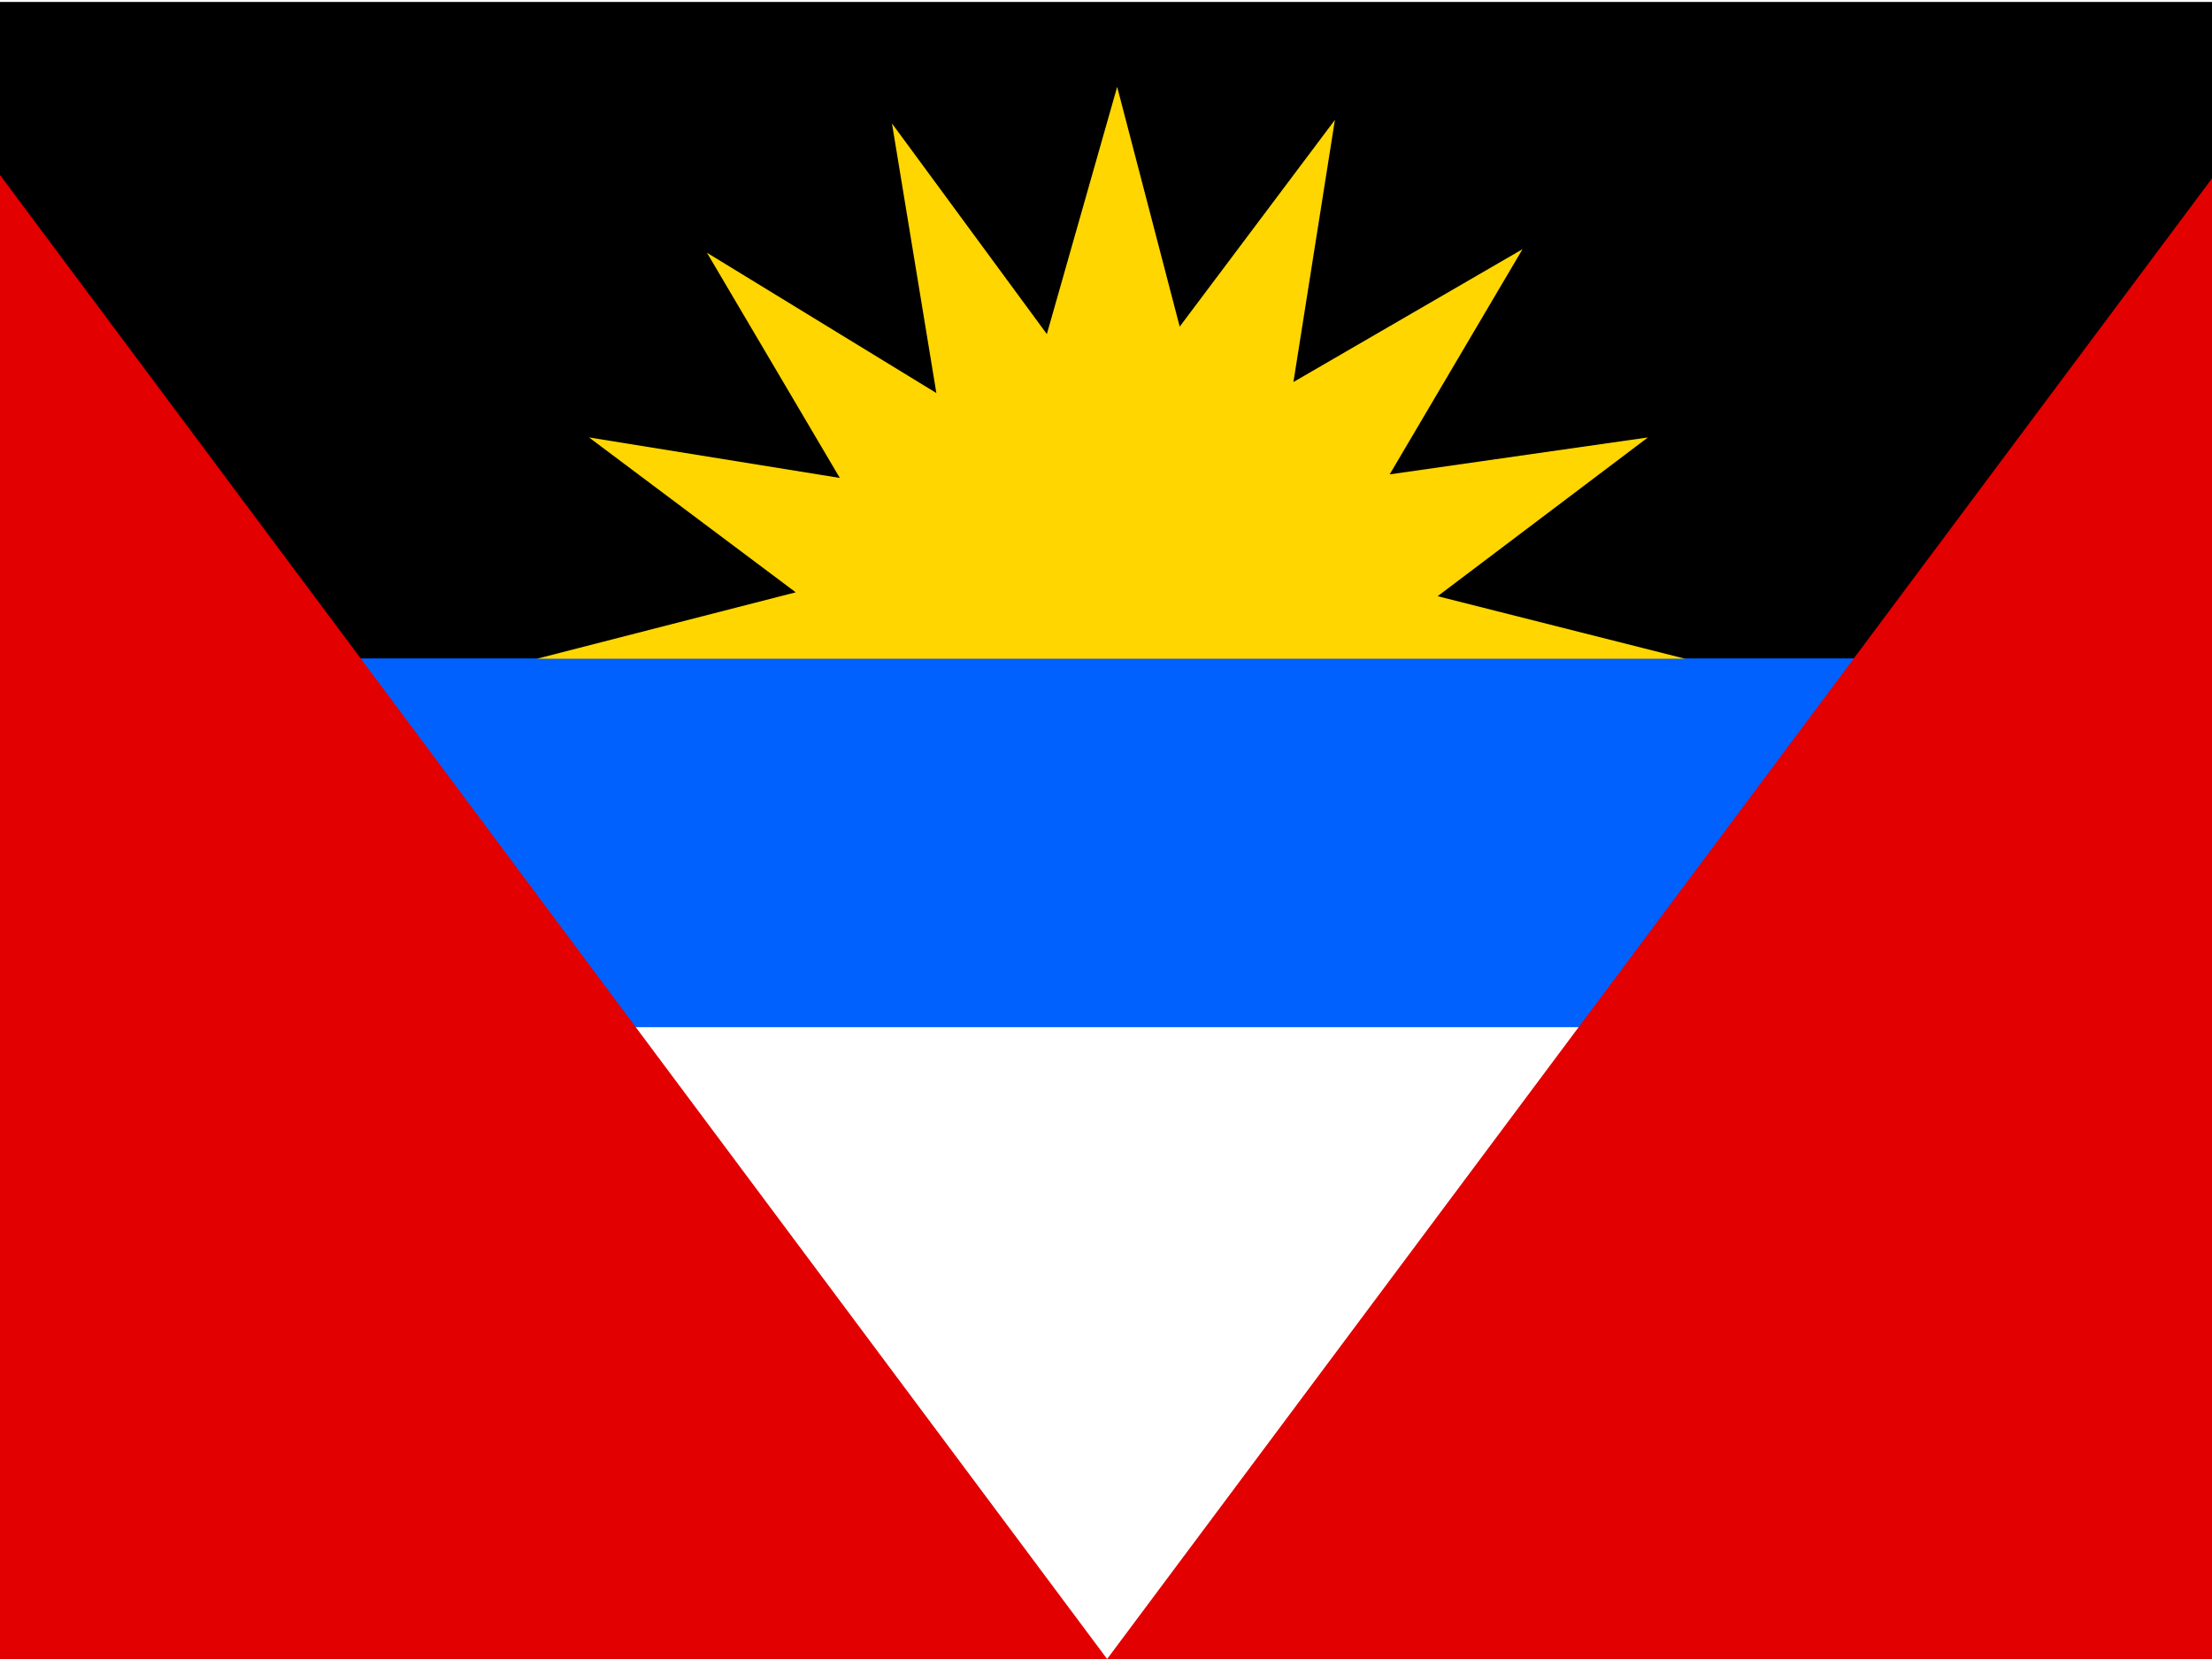
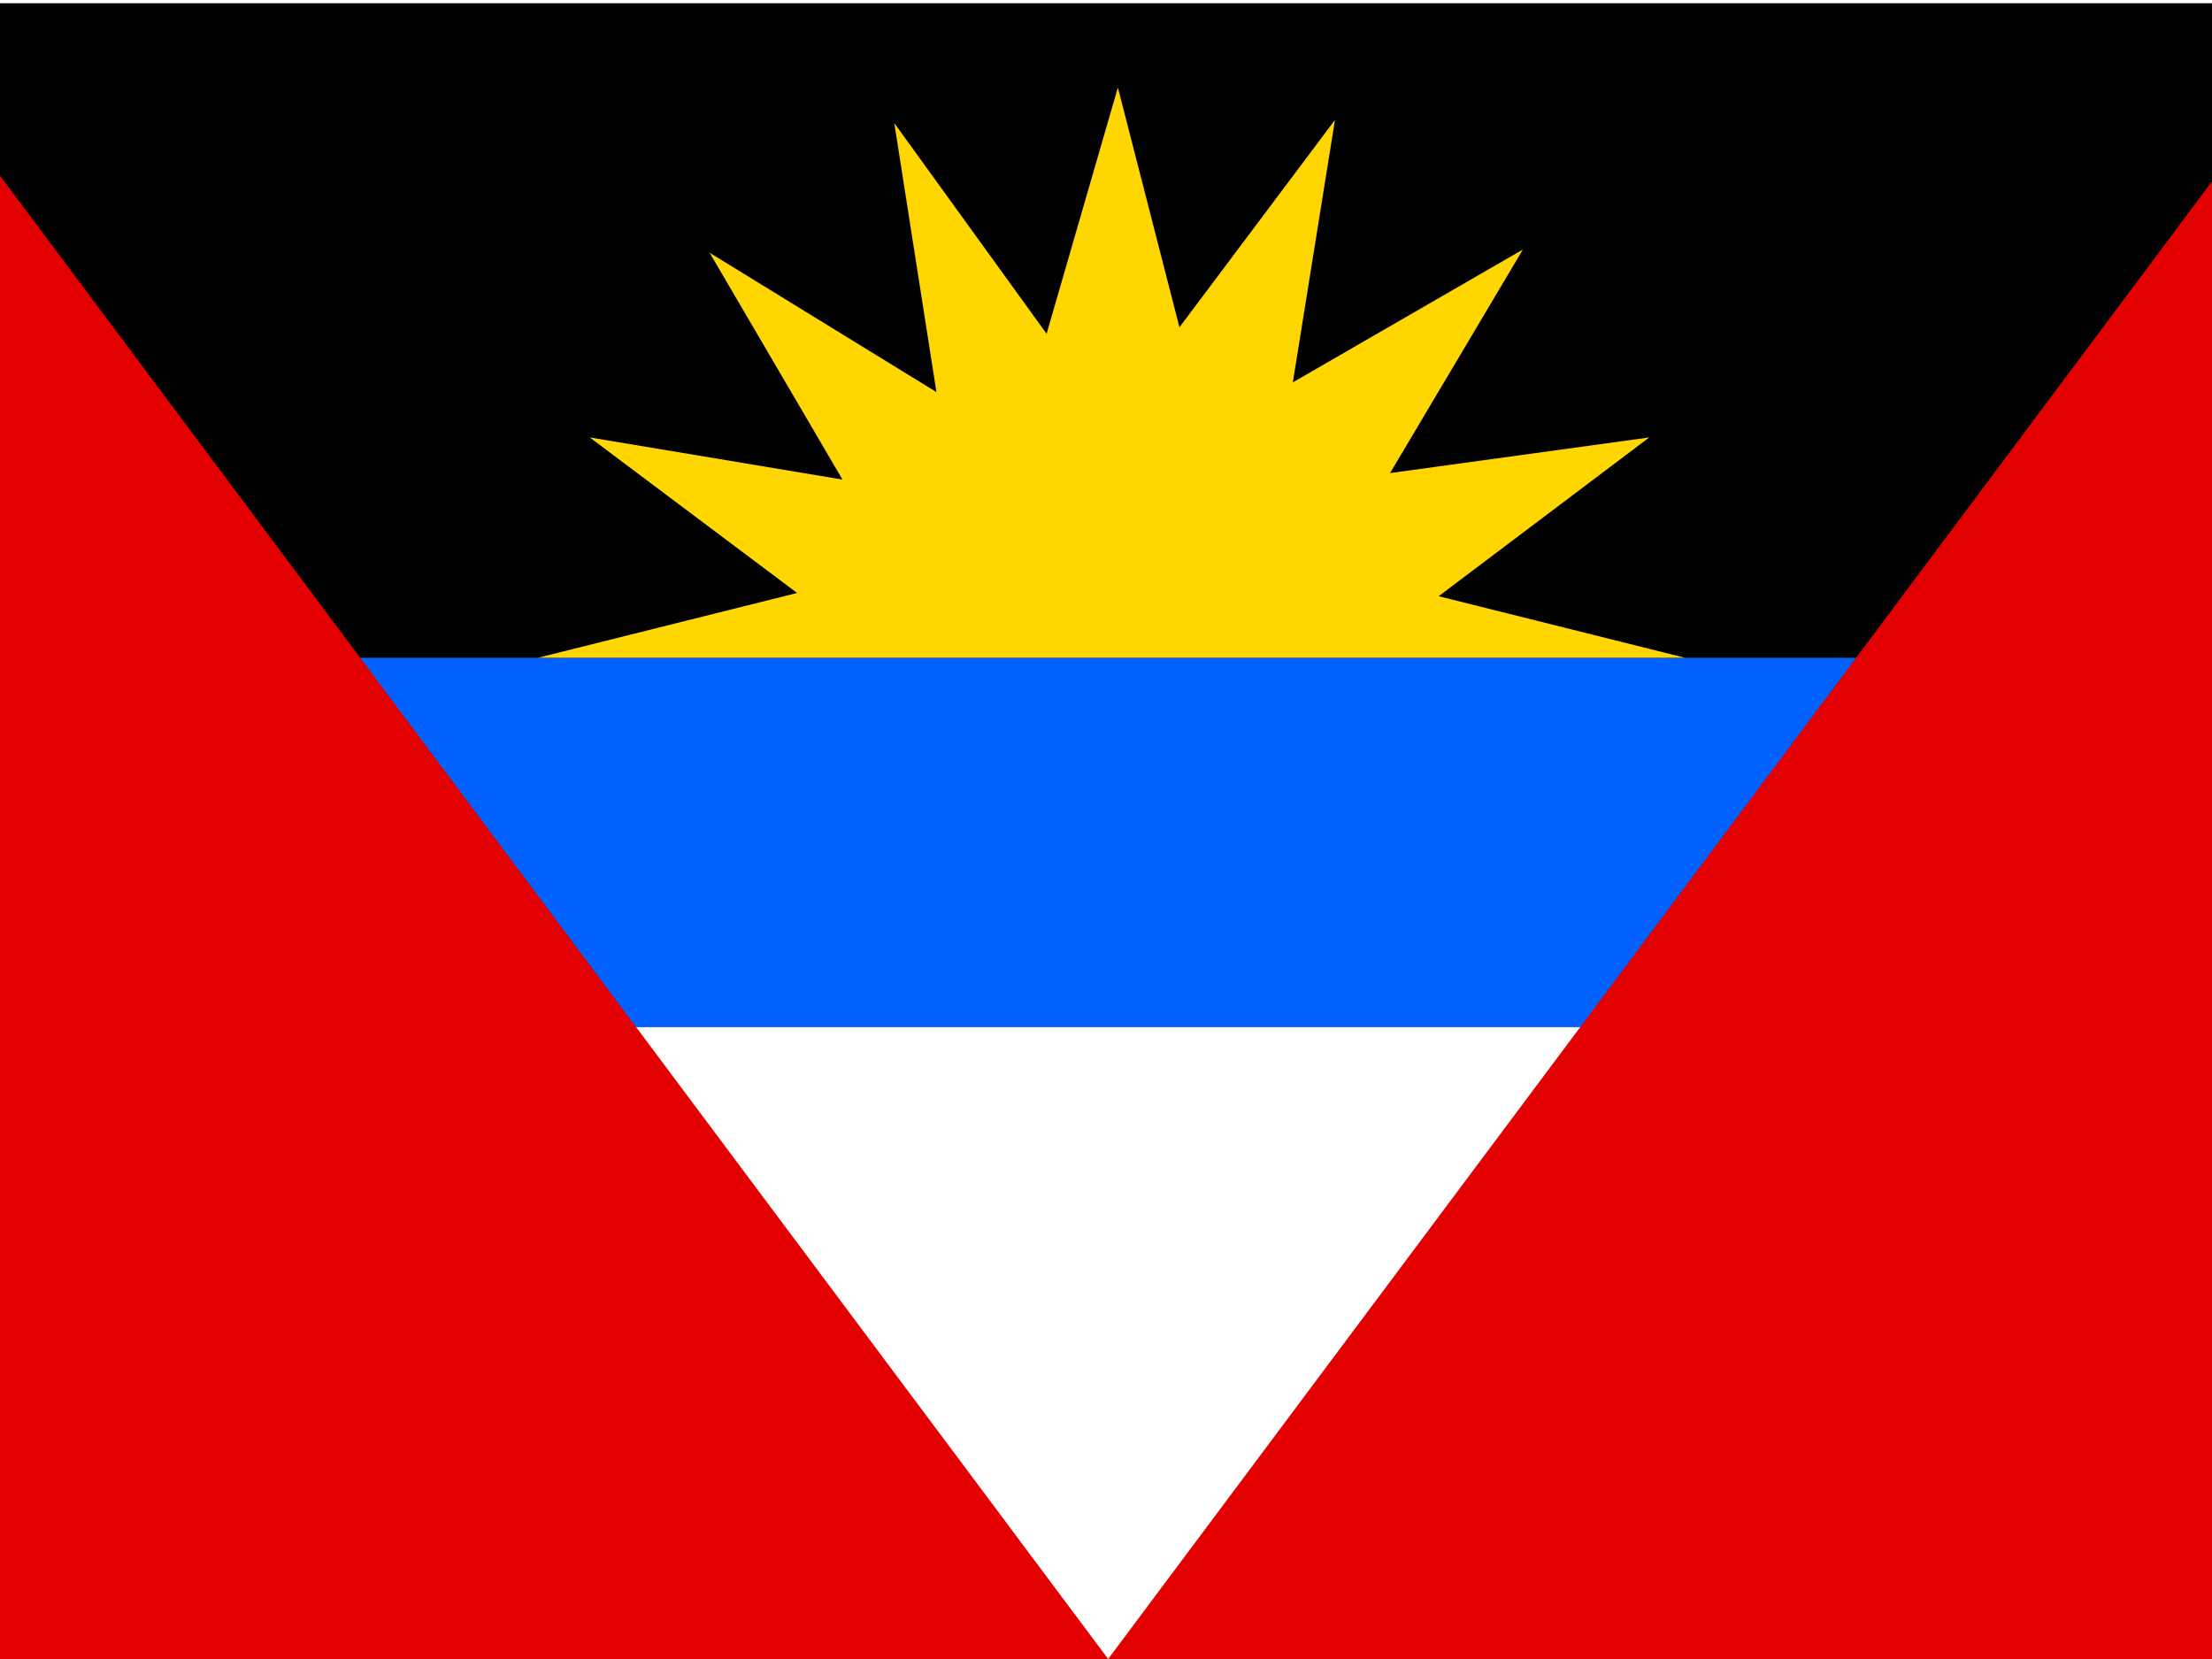
<svg xmlns="http://www.w3.org/2000/svg" id="flag-icons-ag" viewBox="0 0 640 480">
  <defs>
    <clipPath id="a">
-       <path fill-opacity=".7" d="M-79.7 0H603v512H-79.7z" />
+       <path d="M-80 0h683v512H-80z" />
    </clipPath>
  </defs>
-   <g fill-rule="evenodd" clip-path="url(#a)" transform="translate(74.7) scale(.9375)">
-     <path fill="#fff" d="M-120 0h763.3v511.5H-120z" />
-     <path d="M-118.3.6h760.9v216.1h-761z" />
-     <path fill="#0061ff" d="M21.3 203.2h505V317h-505z" />
-     <path fill="#e20000" d="M642.8 1.8V512H262L642.8 1.7zm-761.5 0V512H262L-118.7 1.7z" />
-     <path fill="#ffd600" d="M440.4 203.3L364 184l64.9-49-79.7 11.4 41-69.5-70.7 41L332.3 37l-47.9 63.8-19.3-74-21.7 76.3-47.8-65 13.7 83.2L138.5 78l41 69.5-77.4-12.5 63.8 47.8L86 203.3h354.3z" />
+   <g fill-rule="evenodd" clip-path="url(#a)" transform="translate(75) scale(.9375)">
+     <path fill="#fff" d="M-120 0h763v512h-763z" />
+     <path d="M-118 1h761v216h-761z" />
+     <path fill="#0061ff" d="M21 203h505v114H21z" />
+     <path fill="#e20000" d="M643 2v510H262L643 2zm-762 0v510h381L-119 2z" />
+     <path fill="#ffd600" d="M440 203l-76-19 65-49-80 11 41-69-71 41 13-81-48 64-19-74-22 76-47-65 13 83-70-43 41 70-78-13 64 48-80 20h354z" />
  </g>
</svg>
